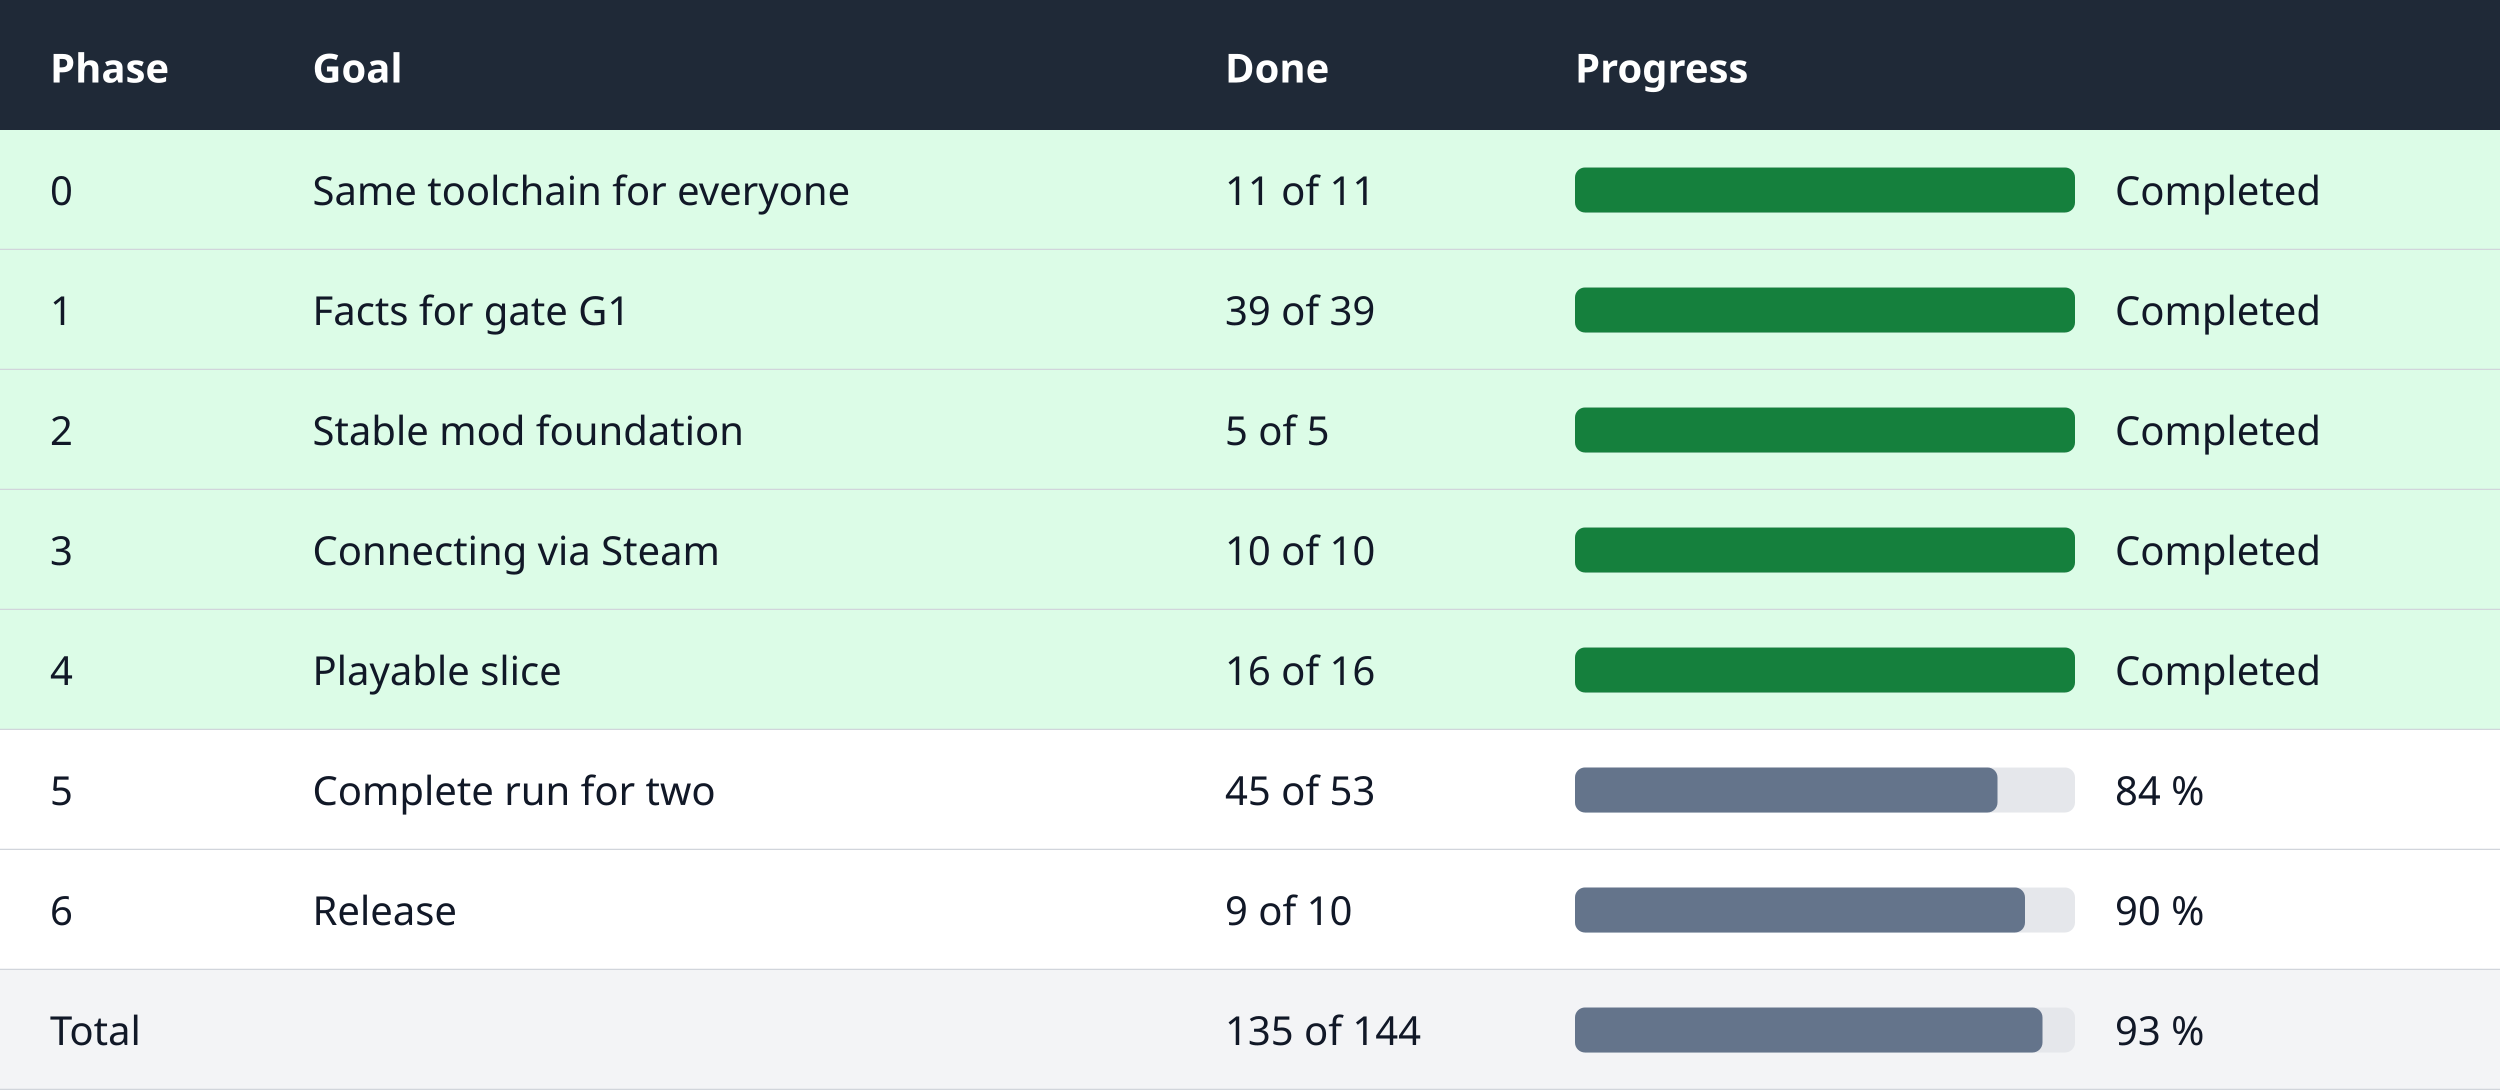
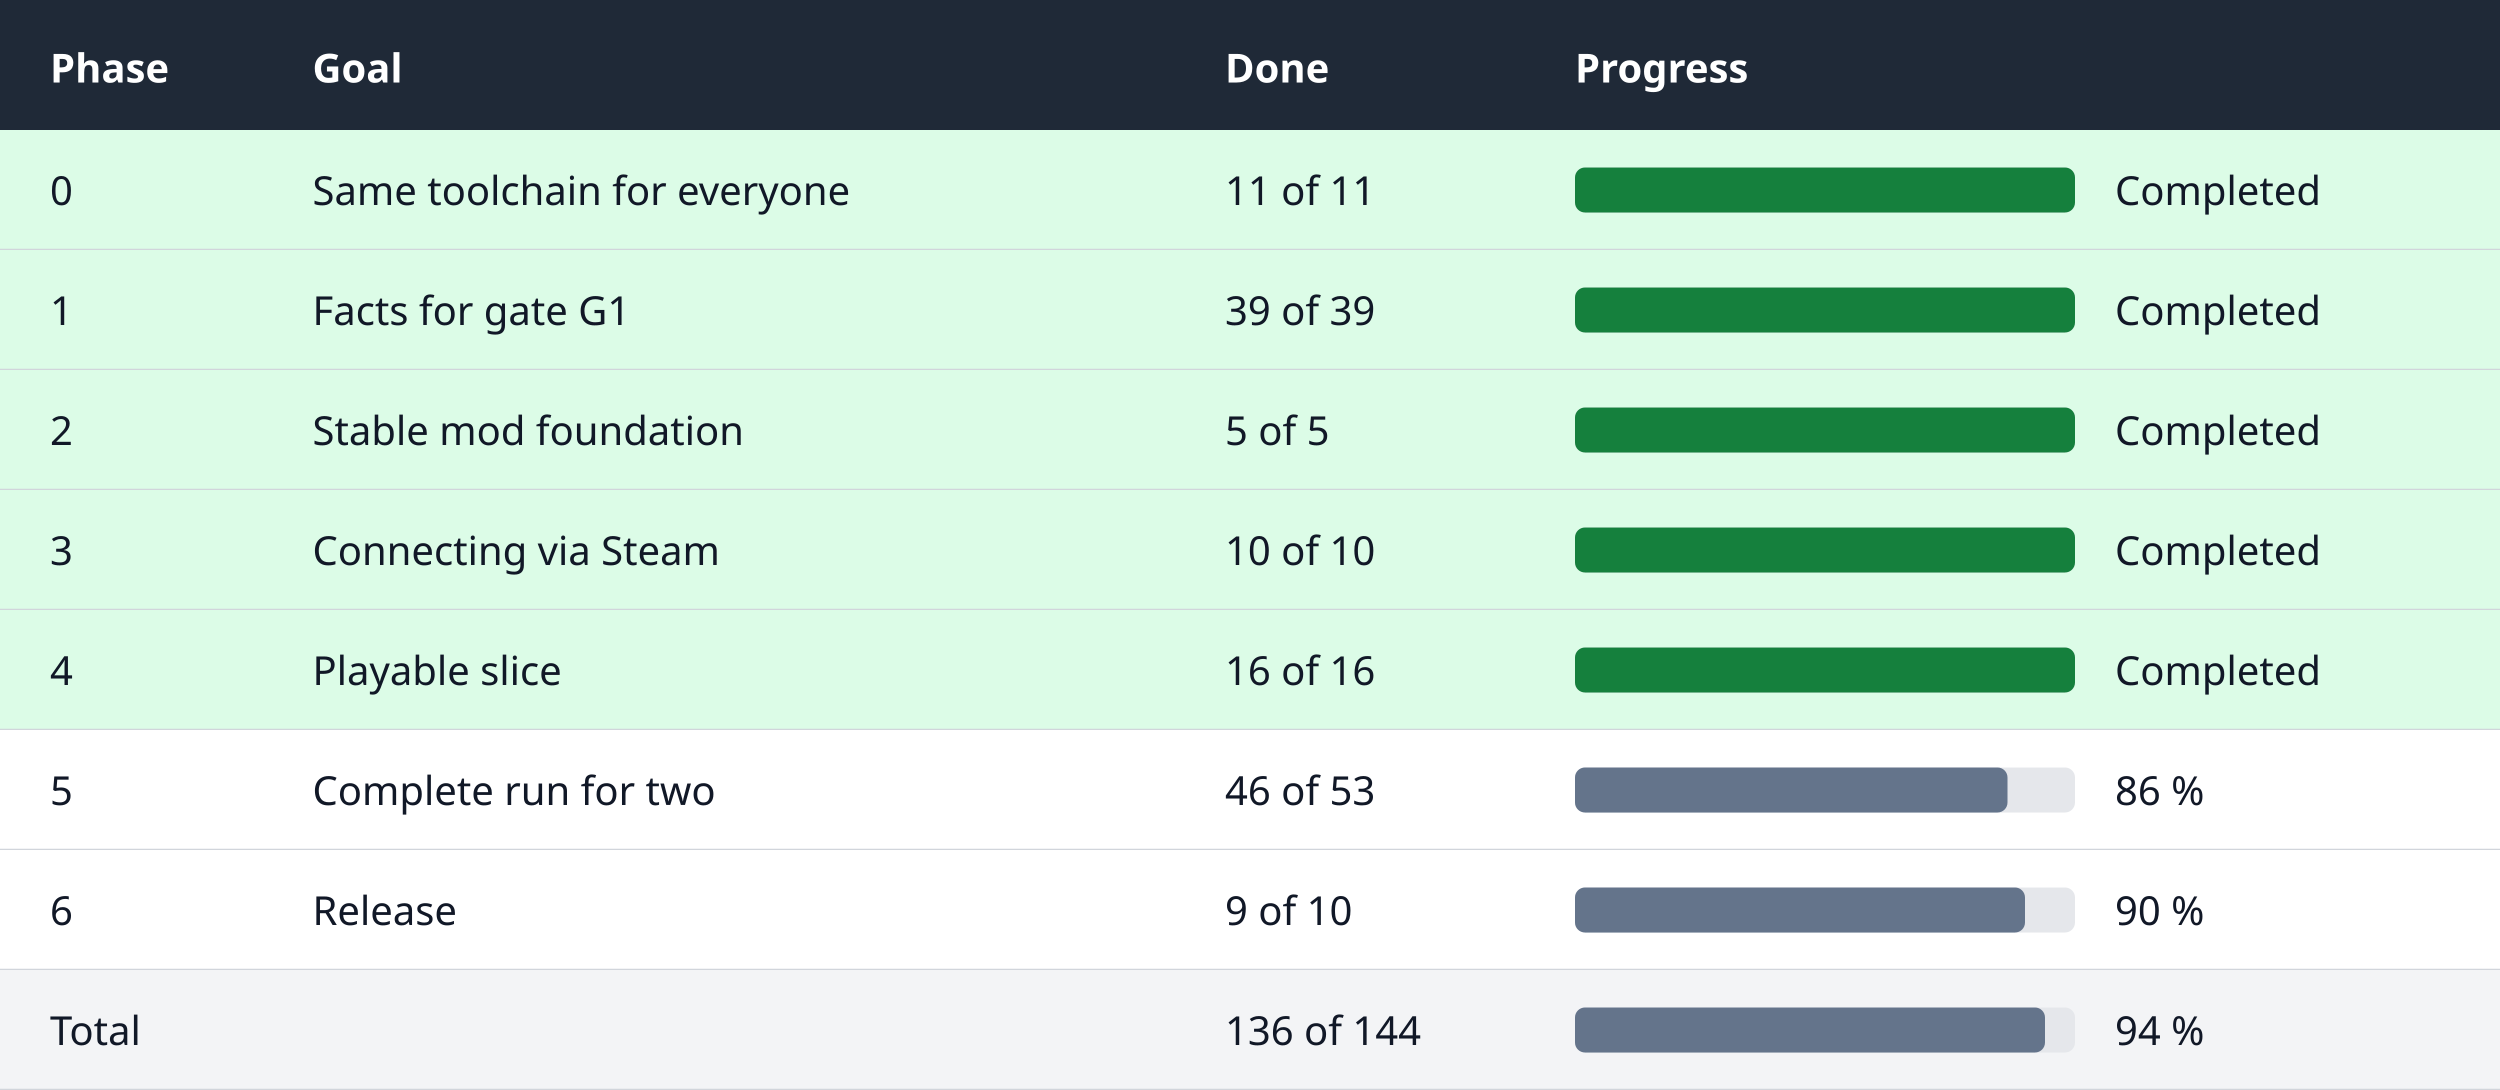
<svg xmlns="http://www.w3.org/2000/svg" width="1000" height="436" viewBox="0 0 1000 436" role="img" aria-labelledby="title desc">
  <g font-family="Segoe UI, sans-serif" font-size="16" fill="#111827">
    <rect width="1000" height="52" fill="#1f2937" />
    <text x="20" y="33" fill="#ffffff" font-weight="600">Phase</text>
    <text x="125" y="33" fill="#ffffff" font-weight="600">Goal</text>
    <text x="490" y="33" fill="#ffffff" font-weight="600">Done</text>
    <text x="630" y="33" fill="#ffffff" font-weight="600">Progress</text>
    <g id="phase-0">
      <rect y="52" width="1000" height="48" fill="#dcfce7" />
      <path d="M0 100H1000" stroke="#d1d5db" />
      <text x="20" y="82">0</text>
      <text x="125" y="82">Same toolchain for everyone</text>
      <text x="490" y="82">11 of 11</text>
      <rect x="630" y="67" width="200" height="18" rx="4" fill="#e5e7eb" />
      <rect x="630" y="67" width="200" height="18" rx="4" fill="#15803d" />
      <text x="846" y="82">Completed</text>
    </g>
    <g id="phase-1">
      <rect y="100" width="1000" height="48" fill="#dcfce7" />
      <path d="M0 148H1000" stroke="#d1d5db" />
      <text x="20" y="130">1</text>
      <text x="125" y="130">Facts for gate G1</text>
      <text x="490" y="130">39 of 39</text>
      <rect x="630" y="115" width="200" height="18" rx="4" fill="#e5e7eb" />
      <rect x="630" y="115" width="200" height="18" rx="4" fill="#15803d" />
      <text x="846" y="130">Completed</text>
    </g>
    <g id="phase-2">
      <rect y="148" width="1000" height="48" fill="#dcfce7" />
      <path d="M0 196H1000" stroke="#d1d5db" />
      <text x="20" y="178">2</text>
      <text x="125" y="178">Stable mod foundation</text>
      <text x="490" y="178">5 of 5</text>
      <rect x="630" y="163" width="200" height="18" rx="4" fill="#e5e7eb" />
      <rect x="630" y="163" width="200" height="18" rx="4" fill="#15803d" />
      <text x="846" y="178">Completed</text>
    </g>
    <g id="phase-3">
      <rect y="196" width="1000" height="48" fill="#dcfce7" />
      <path d="M0 244H1000" stroke="#d1d5db" />
      <text x="20" y="226">3</text>
      <text x="125" y="226">Connecting via Steam</text>
      <text x="490" y="226">10 of 10</text>
      <rect x="630" y="211" width="200" height="18" rx="4" fill="#e5e7eb" />
      <rect x="630" y="211" width="200" height="18" rx="4" fill="#15803d" />
      <text x="846" y="226">Completed</text>
    </g>
    <g id="phase-4">
      <rect y="244" width="1000" height="48" fill="#dcfce7" />
      <path d="M0 292H1000" stroke="#d1d5db" />
      <text x="20" y="274">4</text>
      <text x="125" y="274">Playable slice</text>
      <text x="490" y="274">16 of 16</text>
      <rect x="630" y="259" width="200" height="18" rx="4" fill="#e5e7eb" />
      <rect x="630" y="259" width="200" height="18" rx="4" fill="#15803d" />
      <text x="846" y="274">Completed</text>
    </g>
    <g id="phase-5">
      <rect y="292" width="1000" height="48" fill="#ffffff" />
      <path d="M0 340H1000" stroke="#d1d5db" />
      <text x="20" y="322">5</text>
      <text x="125" y="322">Complete run for two</text>
-       <text x="490" y="322">45 of 53</text>
+       <text x="490" y="322">46 of 53</text>
      <rect x="630" y="307" width="200" height="18" rx="4" fill="#e5e7eb" />
-       <rect x="630" y="307" width="169" height="18" rx="4" fill="#64748b" />
-       <text x="846" y="322">84 %</text>
+       <rect x="630" y="307" width="173" height="18" rx="4" fill="#64748b" />
+       <text x="846" y="322">86 %</text>
    </g>
    <g id="phase-6">
      <rect y="340" width="1000" height="48" fill="#ffffff" />
      <path d="M0 388H1000" stroke="#d1d5db" />
      <text x="20" y="370">6</text>
      <text x="125" y="370">Release</text>
      <text x="490" y="370">9 of 10</text>
      <rect x="630" y="355" width="200" height="18" rx="4" fill="#e5e7eb" />
      <rect x="630" y="355" width="180" height="18" rx="4" fill="#64748b" />
      <text x="846" y="370">90 %</text>
    </g>
    <g id="phase-total">
      <rect y="388" width="1000" height="48" fill="#f3f4f6" />
      <path d="M0 436H1000" stroke="#d1d5db" />
      <text x="20" y="418">Total</text>
      <text x="125" y="418" />
-       <text x="490" y="418">135 of 144</text>
+       <text x="490" y="418">136 of 144</text>
      <rect x="630" y="403" width="200" height="18" rx="4" fill="#e5e7eb" />
-       <rect x="630" y="403" width="187" height="18" rx="4" fill="#64748b" />
-       <text x="846" y="418">93 %</text>
+       <rect x="630" y="403" width="188" height="18" rx="4" fill="#64748b" />
+       <text x="846" y="418">94 %</text>
    </g>
  </g>
</svg>
